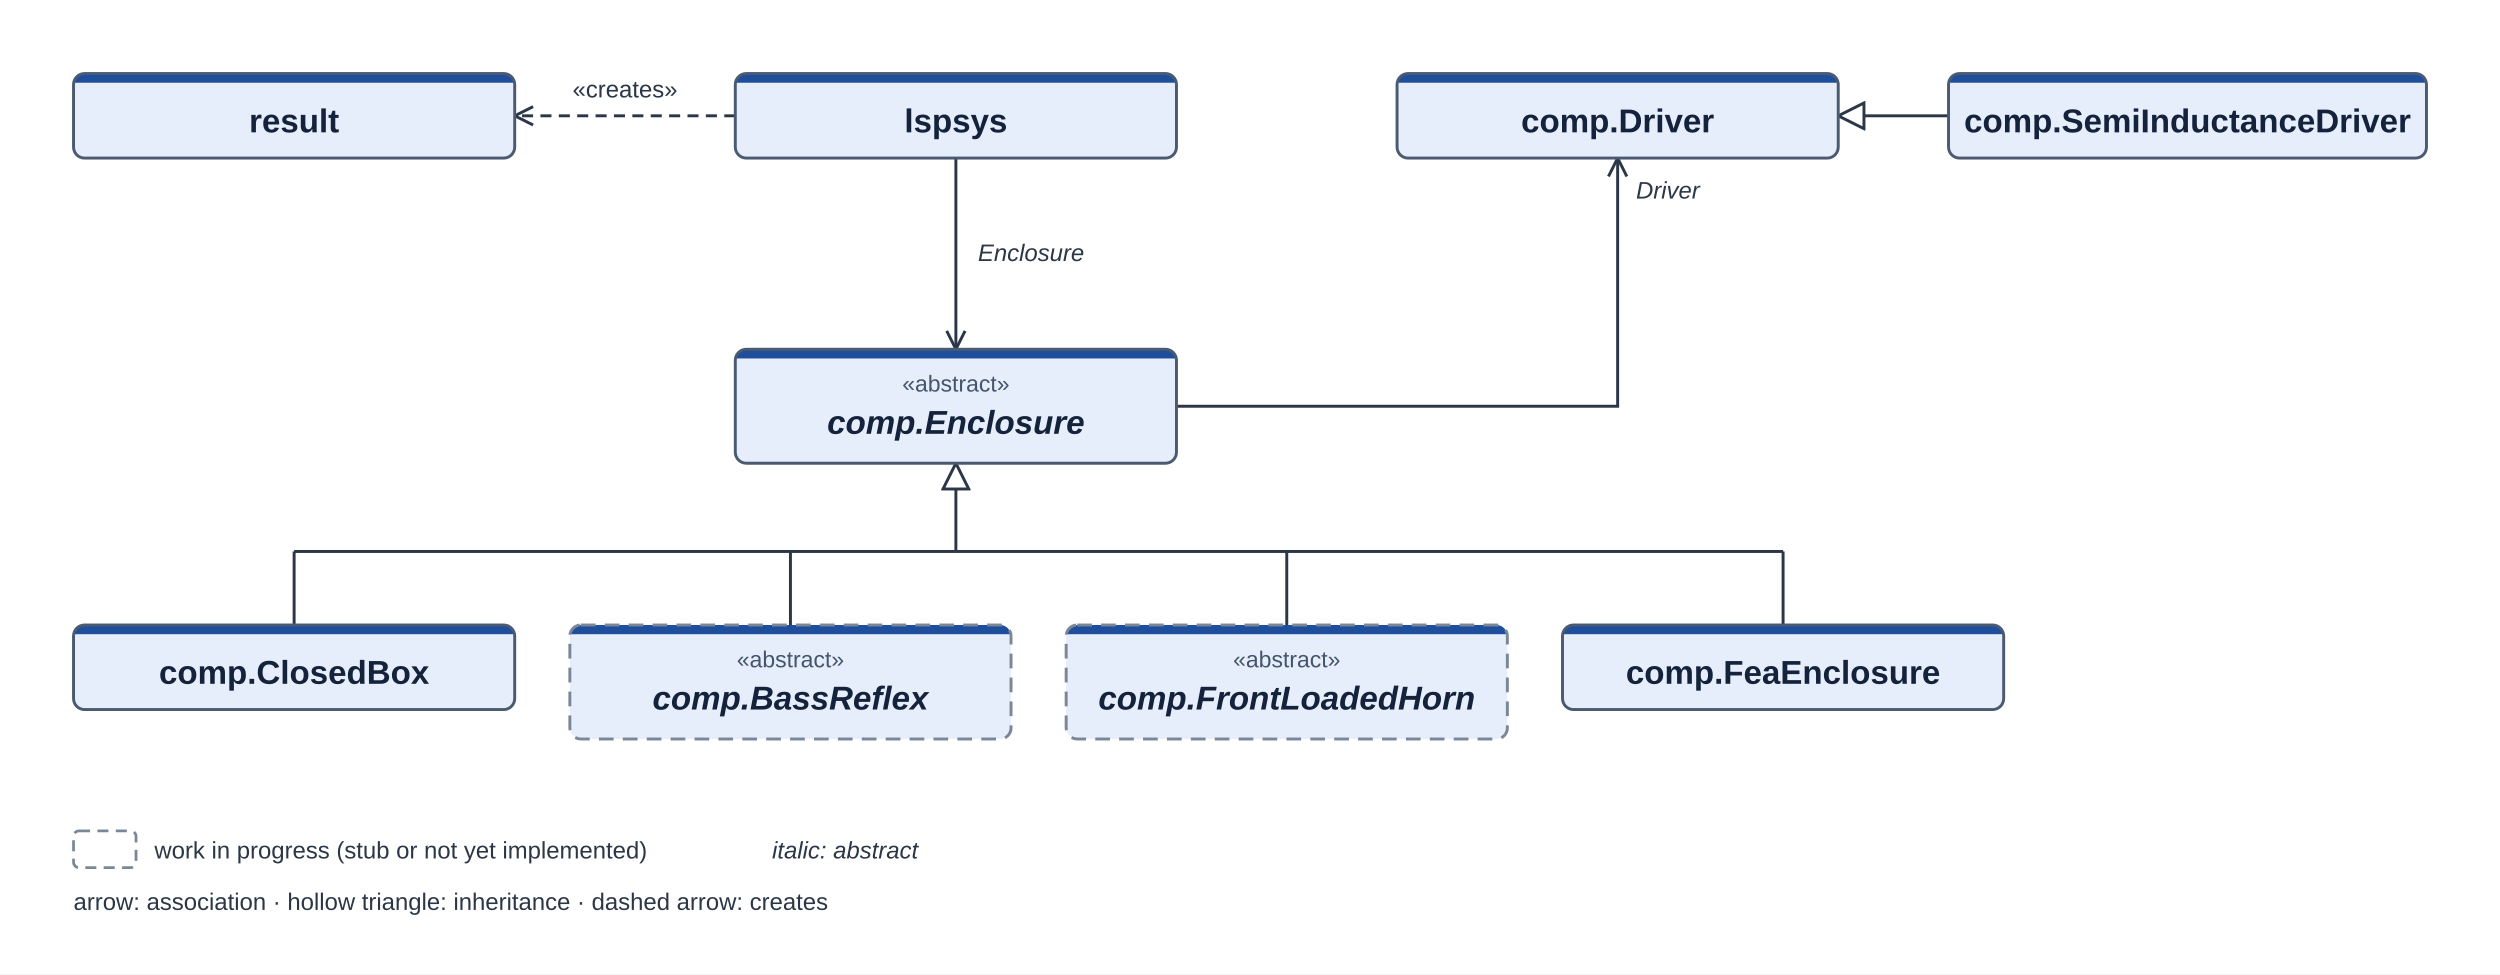
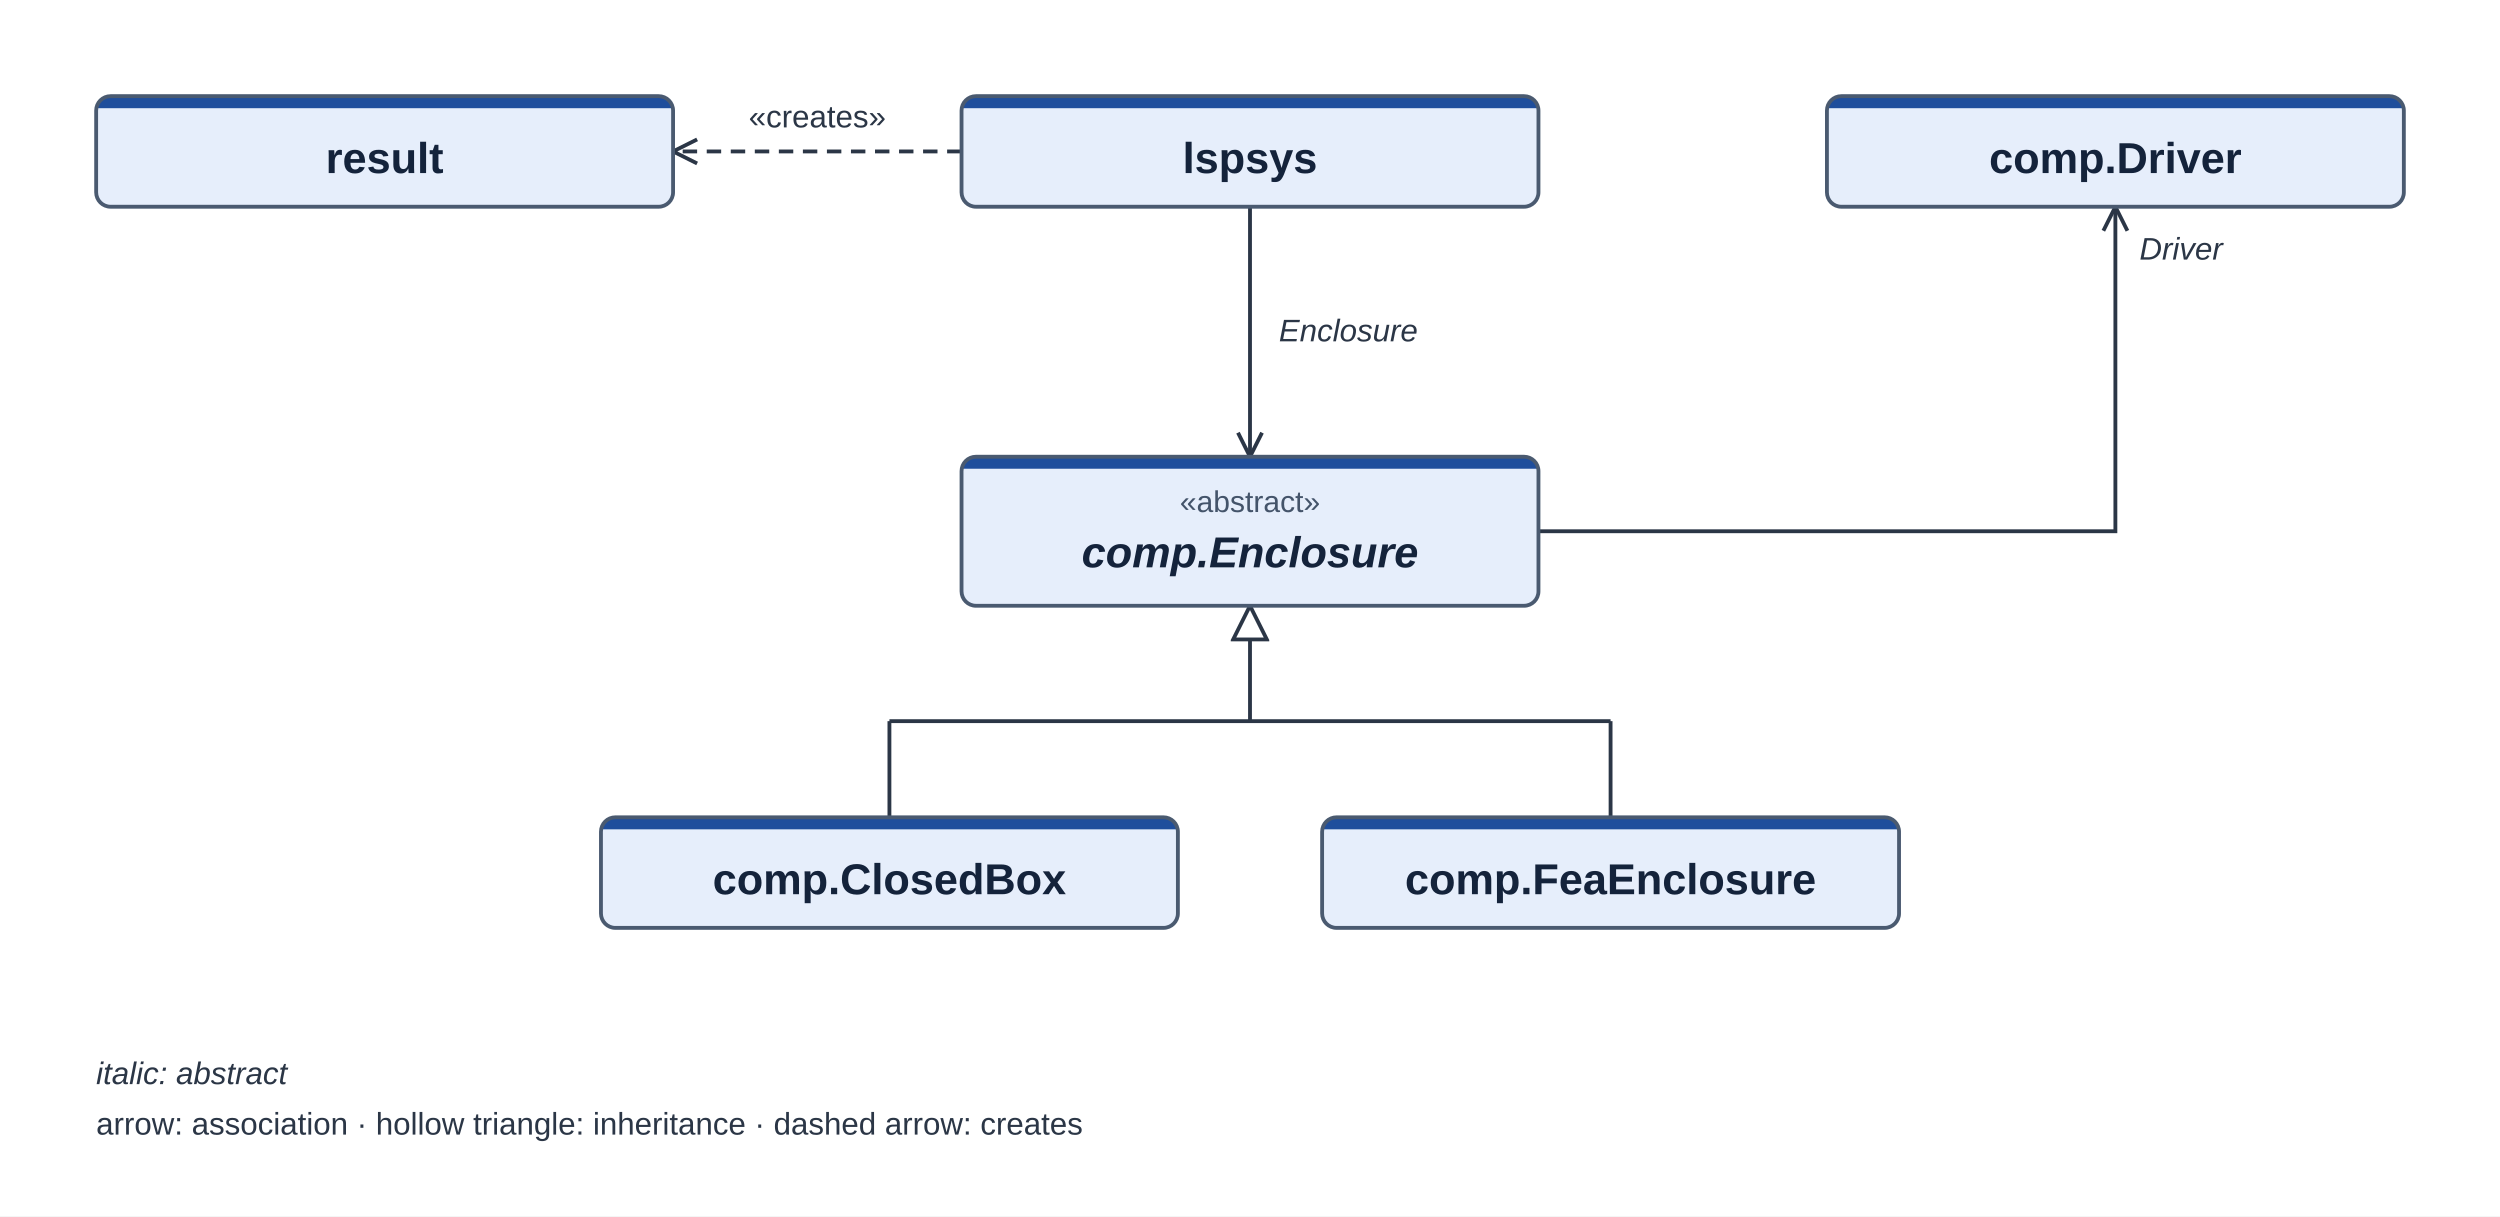
- <svg xmlns="http://www.w3.org/2000/svg" width="1360" height="530" viewBox="0 0 1360 530" role="img">
+ <svg xmlns="http://www.w3.org/2000/svg" width="1040" height="506" viewBox="0 0 1040 506" role="img">
  <defs>
    <marker id="assoc" viewBox="0 0 12 12" refX="11" refY="6" markerWidth="12" markerHeight="12" orient="auto" markerUnits="userSpaceOnUse">
      <path d="M1,1 L11,6 L1,11" fill="none" stroke="#2b3646" stroke-width="1.6" />
    </marker>
    <marker id="inherit" viewBox="0 0 16 16" refX="15" refY="8" markerWidth="16" markerHeight="16" orient="auto" markerUnits="userSpaceOnUse">
      <path d="M1,1 L15,8 L1,15 z" fill="#ffffff" stroke="#2b3646" stroke-width="1.6" />
    </marker>
  </defs>
  <rect width="100%" height="100%" fill="#ffffff" />
  <path d="M520,86 L520,190" fill="none" stroke="#2b3646" stroke-width="1.6" marker-end="url(#assoc)" />
  <text x="532" y="142" font-family="'Segoe UI', Arial, Helvetica, sans-serif" font-size="13" font-style="italic" fill="#2b3646">Enclosure</text>
  <path d="M640,221 L880,221 L880,86" fill="none" stroke="#2b3646" stroke-width="1.6" marker-end="url(#assoc)" />
  <text x="890" y="108" font-family="'Segoe UI', Arial, Helvetica, sans-serif" font-size="13" font-style="italic" fill="#2b3646">Driver</text>
  <path d="M400,63 L280,63" fill="none" stroke="#2b3646" stroke-width="1.6" stroke-dasharray="6 4" marker-end="url(#assoc)" />
  <text x="340" y="53" text-anchor="middle" font-family="'Segoe UI', Arial, Helvetica, sans-serif" font-size="13" fill="#2b3646">«creates»</text>
  <path d="M520,300 L520,252" fill="none" stroke="#2b3646" stroke-width="1.6" marker-end="url(#inherit)" />
-   <path d="M160,300 L970,300" fill="none" stroke="#2b3646" stroke-width="1.6" />
-   <path d="M160,300 L160,340" fill="none" stroke="#2b3646" stroke-width="1.6" />
-   <path d="M430,300 L430,340" fill="none" stroke="#2b3646" stroke-width="1.6" />
-   <path d="M700,300 L700,340" fill="none" stroke="#2b3646" stroke-width="1.6" />
-   <path d="M970,300 L970,340" fill="none" stroke="#2b3646" stroke-width="1.6" />
-   <path d="M1060,63 L1000,63" fill="none" stroke="#2b3646" stroke-width="1.6" marker-end="url(#inherit)" />
+   <path d="M370,300 L670,300" fill="none" stroke="#2b3646" stroke-width="1.6" />
+   <path d="M370,300 L370,340" fill="none" stroke="#2b3646" stroke-width="1.6" />
+   <path d="M670,300 L670,340" fill="none" stroke="#2b3646" stroke-width="1.6" />
  <clipPath id="clip1">
    <rect x="400" y="40" width="240" height="46" rx="6" />
  </clipPath>
  <rect x="400" y="40" width="240" height="46" rx="6" fill="#ffffff" />
  <g clip-path="url(#clip1)">
    <rect x="400" y="40" width="240" height="46" fill="#e6eefb" />
    <rect x="400" y="40" width="240" height="5" fill="#1f4e9c" />
  </g>
  <text x="520" y="72" text-anchor="middle" font-family="'Segoe UI', Arial, Helvetica, sans-serif" font-size="18" font-weight="bold" fill="#14233b">lspsys</text>
  <rect x="400" y="40" width="240" height="46" rx="6" fill="none" stroke="#4a5a70" stroke-width="1.6" />
  <clipPath id="clip2">
    <rect x="40" y="40" width="240" height="46" rx="6" />
  </clipPath>
  <rect x="40" y="40" width="240" height="46" rx="6" fill="#ffffff" />
  <g clip-path="url(#clip2)">
    <rect x="40" y="40" width="240" height="46" fill="#e6eefb" />
    <rect x="40" y="40" width="240" height="5" fill="#1f4e9c" />
  </g>
  <text x="160" y="72" text-anchor="middle" font-family="'Segoe UI', Arial, Helvetica, sans-serif" font-size="18" font-weight="bold" fill="#14233b">result</text>
  <rect x="40" y="40" width="240" height="46" rx="6" fill="none" stroke="#4a5a70" stroke-width="1.6" />
  <clipPath id="clip3">
    <rect x="760" y="40" width="240" height="46" rx="6" />
  </clipPath>
  <rect x="760" y="40" width="240" height="46" rx="6" fill="#ffffff" />
  <g clip-path="url(#clip3)">
    <rect x="760" y="40" width="240" height="46" fill="#e6eefb" />
    <rect x="760" y="40" width="240" height="5" fill="#1f4e9c" />
  </g>
  <text x="880" y="72" text-anchor="middle" font-family="'Segoe UI', Arial, Helvetica, sans-serif" font-size="18" font-weight="bold" fill="#14233b">comp.Driver</text>
  <rect x="760" y="40" width="240" height="46" rx="6" fill="none" stroke="#4a5a70" stroke-width="1.6" />
  <clipPath id="clip4">
    <rect x="400" y="190" width="240" height="62" rx="6" />
  </clipPath>
  <rect x="400" y="190" width="240" height="62" rx="6" fill="#ffffff" />
  <g clip-path="url(#clip4)">
    <rect x="400" y="190" width="240" height="62" fill="#e6eefb" />
    <rect x="400" y="190" width="240" height="5" fill="#1f4e9c" />
  </g>
  <text x="520" y="213" text-anchor="middle" font-family="'Segoe UI', Arial, Helvetica, sans-serif" font-size="12.5" fill="#44546a">«abstract»</text>
  <text x="520" y="236" text-anchor="middle" font-family="'Segoe UI', Arial, Helvetica, sans-serif" font-size="18" font-weight="bold" font-style="italic" fill="#14233b">comp.Enclosure</text>
  <rect x="400" y="190" width="240" height="62" rx="6" fill="none" stroke="#4a5a70" stroke-width="1.6" />
  <clipPath id="clip5">
-     <rect x="40" y="340" width="240" height="46" rx="6" />
+     <rect x="250" y="340" width="240" height="46" rx="6" />
  </clipPath>
-   <rect x="40" y="340" width="240" height="46" rx="6" fill="#ffffff" />
+   <rect x="250" y="340" width="240" height="46" rx="6" fill="#ffffff" />
  <g clip-path="url(#clip5)">
-     <rect x="40" y="340" width="240" height="46" fill="#e6eefb" />
-     <rect x="40" y="340" width="240" height="5" fill="#1f4e9c" />
+     <rect x="250" y="340" width="240" height="46" fill="#e6eefb" />
+     <rect x="250" y="340" width="240" height="5" fill="#1f4e9c" />
  </g>
-   <text x="160" y="372" text-anchor="middle" font-family="'Segoe UI', Arial, Helvetica, sans-serif" font-size="18" font-weight="bold" fill="#14233b">comp.ClosedBox</text>
-   <rect x="40" y="340" width="240" height="46" rx="6" fill="none" stroke="#4a5a70" stroke-width="1.6" />
+   <text x="370" y="372" text-anchor="middle" font-family="'Segoe UI', Arial, Helvetica, sans-serif" font-size="18" font-weight="bold" fill="#14233b">comp.ClosedBox</text>
+   <rect x="250" y="340" width="240" height="46" rx="6" fill="none" stroke="#4a5a70" stroke-width="1.6" />
  <clipPath id="clip6">
-     <rect x="310" y="340" width="240" height="62" rx="6" />
+     <rect x="550" y="340" width="240" height="46" rx="6" />
  </clipPath>
-   <rect x="310" y="340" width="240" height="62" rx="6" fill="#ffffff" />
+   <rect x="550" y="340" width="240" height="46" rx="6" fill="#ffffff" />
  <g clip-path="url(#clip6)">
-     <rect x="310" y="340" width="240" height="62" fill="#e6eefb" />
-     <rect x="310" y="340" width="240" height="5" fill="#1f4e9c" />
+     <rect x="550" y="340" width="240" height="46" fill="#e6eefb" />
+     <rect x="550" y="340" width="240" height="5" fill="#1f4e9c" />
  </g>
-   <text x="430" y="363" text-anchor="middle" font-family="'Segoe UI', Arial, Helvetica, sans-serif" font-size="12.5" fill="#44546a">«abstract»</text>
-   <text x="430" y="386" text-anchor="middle" font-family="'Segoe UI', Arial, Helvetica, sans-serif" font-size="18" font-weight="bold" font-style="italic" fill="#14233b">comp.BassReflex</text>
-   <rect x="310" y="340" width="240" height="62" rx="6" fill="none" stroke="#7a8797" stroke-width="1.6" stroke-dasharray="8 5" />
-   <clipPath id="clip7">
-     <rect x="580" y="340" width="240" height="62" rx="6" />
-   </clipPath>
-   <rect x="580" y="340" width="240" height="62" rx="6" fill="#ffffff" />
-   <g clip-path="url(#clip7)">
-     <rect x="580" y="340" width="240" height="62" fill="#e6eefb" />
-     <rect x="580" y="340" width="240" height="5" fill="#1f4e9c" />
-   </g>
-   <text x="700" y="363" text-anchor="middle" font-family="'Segoe UI', Arial, Helvetica, sans-serif" font-size="12.5" fill="#44546a">«abstract»</text>
-   <text x="700" y="386" text-anchor="middle" font-family="'Segoe UI', Arial, Helvetica, sans-serif" font-size="18" font-weight="bold" font-style="italic" fill="#14233b">comp.FrontLoadedHorn</text>
-   <rect x="580" y="340" width="240" height="62" rx="6" fill="none" stroke="#7a8797" stroke-width="1.6" stroke-dasharray="8 5" />
-   <clipPath id="clip8">
-     <rect x="850" y="340" width="240" height="46" rx="6" />
-   </clipPath>
-   <rect x="850" y="340" width="240" height="46" rx="6" fill="#ffffff" />
-   <g clip-path="url(#clip8)">
-     <rect x="850" y="340" width="240" height="46" fill="#e6eefb" />
-     <rect x="850" y="340" width="240" height="5" fill="#1f4e9c" />
-   </g>
-   <text x="970" y="372" text-anchor="middle" font-family="'Segoe UI', Arial, Helvetica, sans-serif" font-size="18" font-weight="bold" fill="#14233b">comp.FeaEnclosure</text>
-   <rect x="850" y="340" width="240" height="46" rx="6" fill="none" stroke="#4a5a70" stroke-width="1.6" />
-   <clipPath id="clip9">
-     <rect x="1060" y="40" width="260" height="46" rx="6" />
-   </clipPath>
-   <rect x="1060" y="40" width="260" height="46" rx="6" fill="#ffffff" />
-   <g clip-path="url(#clip9)">
-     <rect x="1060" y="40" width="260" height="46" fill="#e6eefb" />
-     <rect x="1060" y="40" width="260" height="5" fill="#1f4e9c" />
-   </g>
-   <text x="1190" y="72" text-anchor="middle" font-family="'Segoe UI', Arial, Helvetica, sans-serif" font-size="18" font-weight="bold" fill="#14233b">comp.SemiInductanceDriver</text>
-   <rect x="1060" y="40" width="260" height="46" rx="6" fill="none" stroke="#4a5a70" stroke-width="1.6" />
-   <rect x="40" y="452" width="34" height="20" rx="3" fill="#ffffff" stroke="#7a8797" stroke-width="1.5" stroke-dasharray="6 4" />
-   <text x="84" y="467" font-family="'Segoe UI', Arial, Helvetica, sans-serif" font-size="13" fill="#2b3646">work in progress (stub or not yet implemented)</text>
-   <text x="420" y="467" font-family="'Segoe UI', Arial, Helvetica, sans-serif" font-size="13" font-style="italic" fill="#2b3646">italic: abstract</text>
-   <text x="40" y="495" font-family="'Segoe UI', Arial, Helvetica, sans-serif" font-size="13" fill="#2b3646">arrow: association · hollow triangle: inheritance · dashed arrow: creates</text>
+   <text x="670" y="372" text-anchor="middle" font-family="'Segoe UI', Arial, Helvetica, sans-serif" font-size="18" font-weight="bold" fill="#14233b">comp.FeaEnclosure</text>
+   <rect x="550" y="340" width="240" height="46" rx="6" fill="none" stroke="#4a5a70" stroke-width="1.6" />
+   <text x="40" y="451" font-family="'Segoe UI', Arial, Helvetica, sans-serif" font-size="13" font-style="italic" fill="#2b3646">italic: abstract</text>
+   <text x="40" y="472" font-family="'Segoe UI', Arial, Helvetica, sans-serif" font-size="13" fill="#2b3646">arrow: association · hollow triangle: inheritance · dashed arrow: creates</text>
</svg>
